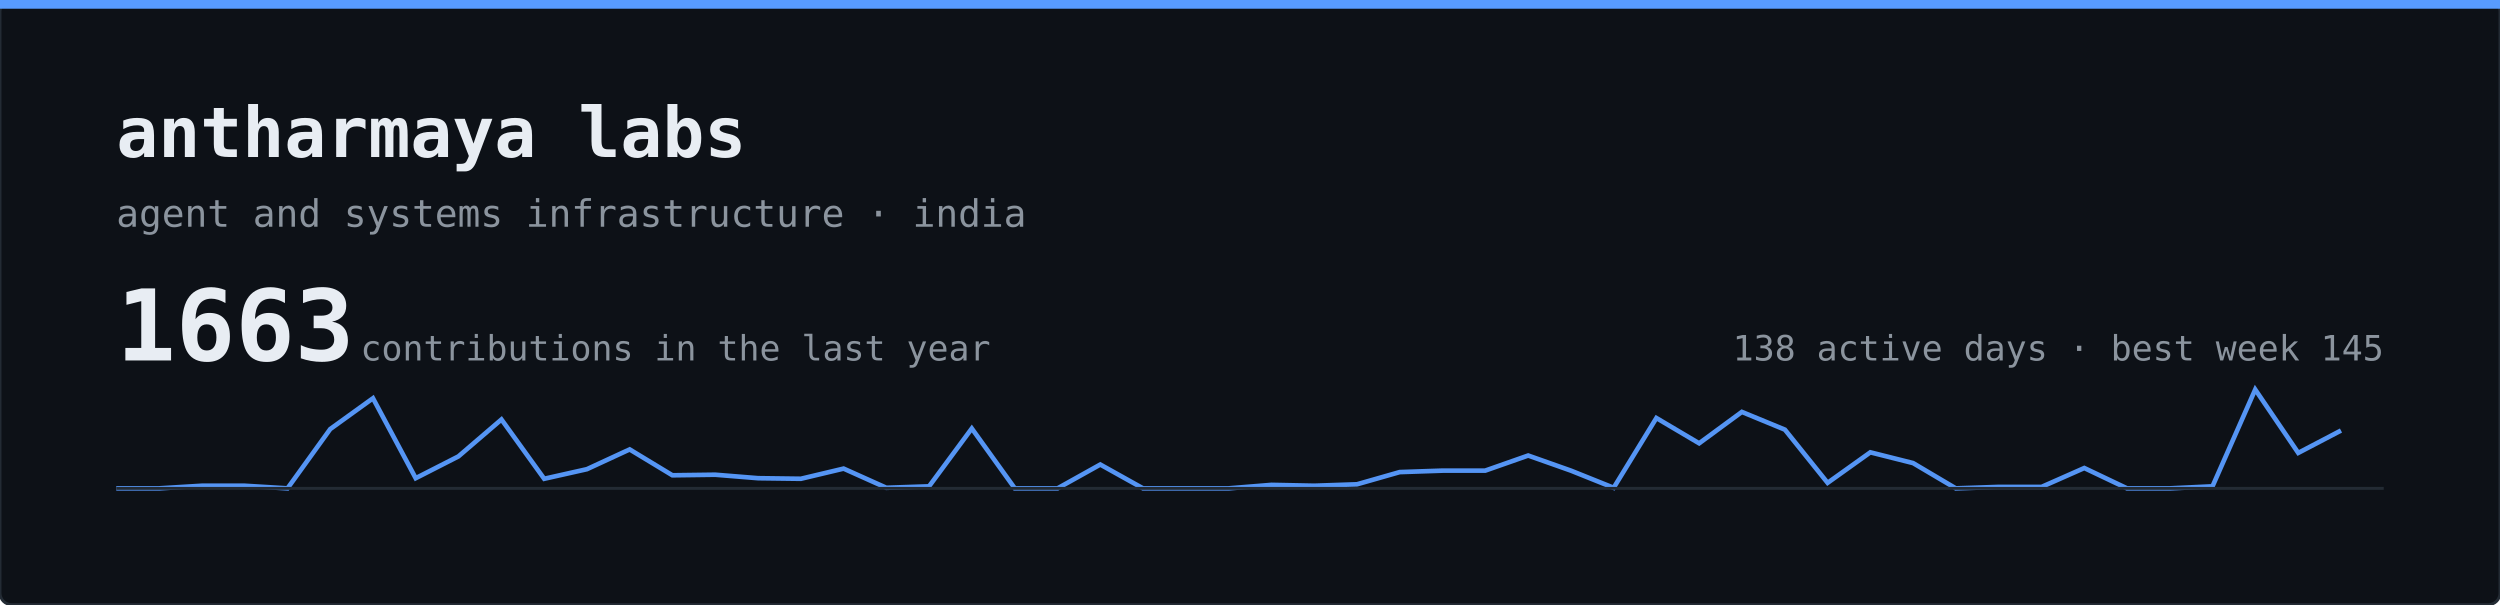
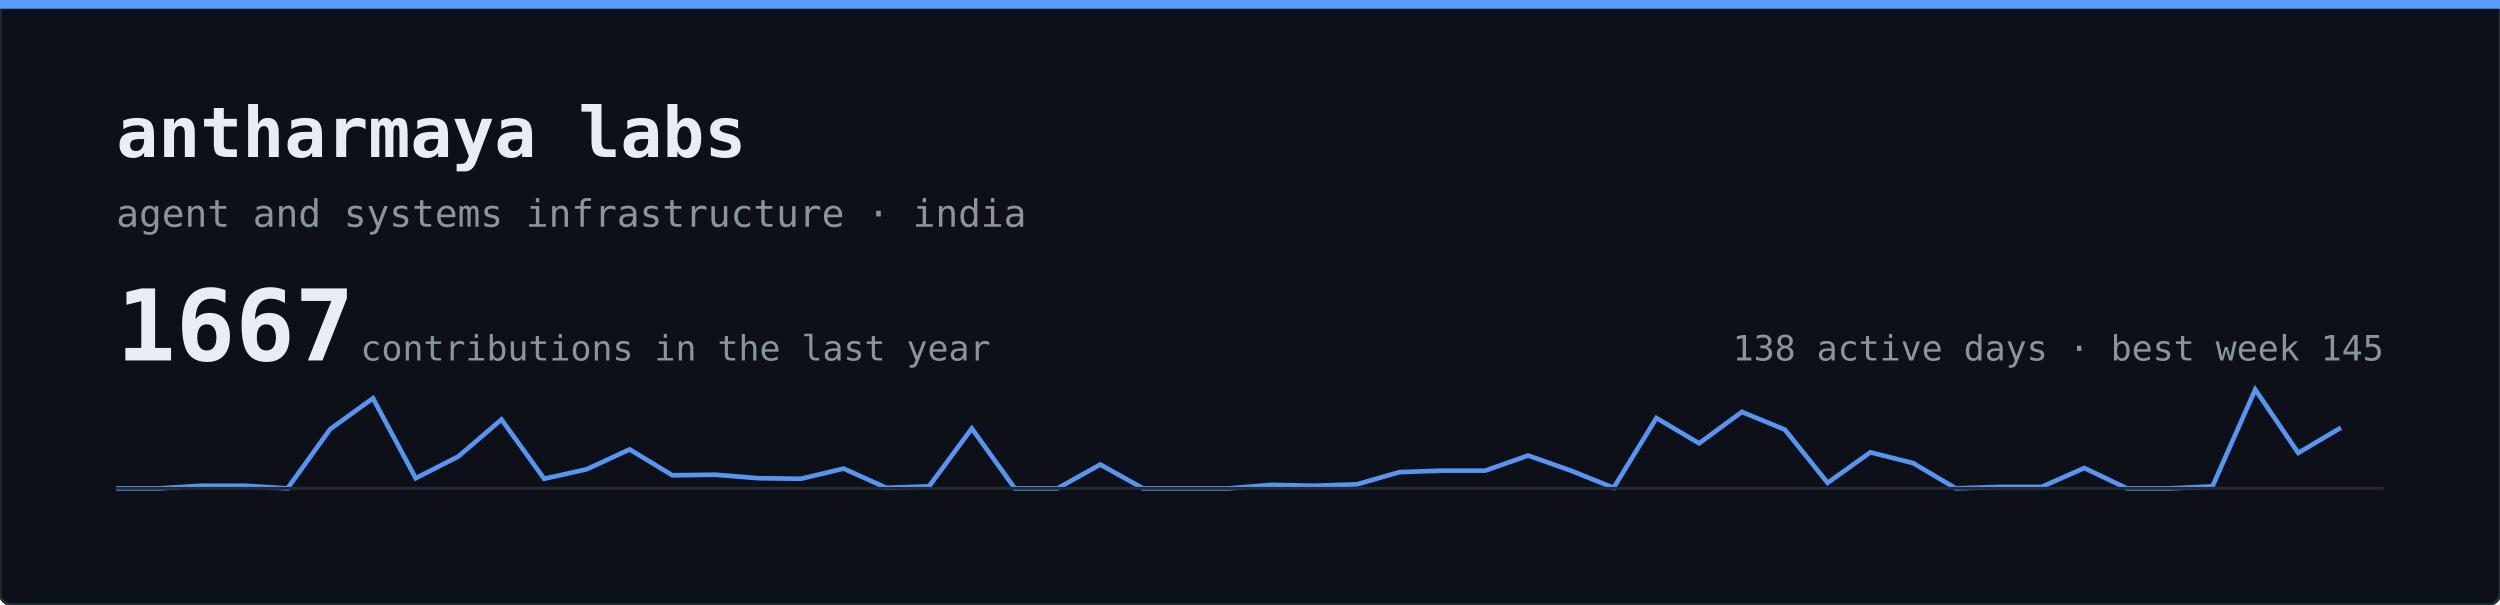
- <svg xmlns="http://www.w3.org/2000/svg" width="860" height="208" viewBox="0 0 860 208" role="img" aria-label="antharmaya labs. 1663 contributions in the last year.">
+ <svg xmlns="http://www.w3.org/2000/svg" width="860" height="208" viewBox="0 0 860 208" role="img" aria-label="antharmaya labs. 1667 contributions in the last year.">
  <rect width="860" height="208" rx="4" fill="#0d1117" stroke="#232b34" stroke-width="1" />
  <rect width="860" height="3" fill="#589bff" />
  <text x="40" y="54" font-family="ui-monospace,SFMono-Regular,'SF Mono','JetBrains Mono',Menlo,Consolas,'DejaVu Sans Mono',monospace" font-size="24" font-weight="700" fill="#e8edf3">antharmaya labs</text>
  <text x="40" y="78" font-family="ui-monospace,SFMono-Regular,'SF Mono','JetBrains Mono',Menlo,Consolas,'DejaVu Sans Mono',monospace" font-size="13" fill="#8b949e">agent and systems infrastructure · india</text>
-   <text x="40" y="124" font-family="ui-monospace,SFMono-Regular,'SF Mono','JetBrains Mono',Menlo,Consolas,'DejaVu Sans Mono',monospace" font-size="34" font-weight="700" fill="#e8edf3">1663</text>
+   <text x="40" y="124" font-family="ui-monospace,SFMono-Regular,'SF Mono','JetBrains Mono',Menlo,Consolas,'DejaVu Sans Mono',monospace" font-size="34" font-weight="700" fill="#e8edf3">1667</text>
  <text x="124" y="124" font-family="ui-monospace,SFMono-Regular,'SF Mono','JetBrains Mono',Menlo,Consolas,'DejaVu Sans Mono',monospace" font-size="12" fill="#8b949e">contributions in the last year</text>
  <text x="820" y="124" font-family="ui-monospace,SFMono-Regular,'SF Mono','JetBrains Mono',Menlo,Consolas,'DejaVu Sans Mono',monospace" font-size="12" fill="#8b949e" text-anchor="end">138 active days  ·  best week 145</text>
-   <polyline points="40.0,168.0 54.7,168.0 69.4,167.1 84.2,167.1 98.9,168.0 113.6,147.6 128.3,137.0 143.0,164.5 157.7,157.0 172.5,144.3 187.2,164.7 201.9,161.4 216.6,154.6 231.3,163.5 246.0,163.3 260.8,164.5 275.5,164.7 290.2,161.2 304.9,167.8 319.6,167.3 334.3,147.4 349.1,168.0 363.8,168.0 378.5,159.8 393.2,168.0 407.9,168.0 422.6,168.0 437.4,166.8 452.1,167.1 466.8,166.6 481.5,162.4 496.2,161.9 510.9,161.9 525.7,156.7 540.4,161.9 555.1,167.8 569.8,143.8 584.5,152.5 599.2,141.7 614.0,147.8 628.7,166.1 643.4,155.6 658.1,159.3 672.8,168.0 687.5,167.5 702.3,167.5 717.0,161.0 731.7,168.0 746.4,168.0 761.1,167.3 775.8,134.0 790.6,155.8 805.3,148.1" fill="none" stroke="#589bff" stroke-width="1.6" opacity="0.95" />
+   <polyline points="40.0,168.0 54.7,168.0 69.4,167.1 84.2,167.1 98.9,168.0 113.6,147.6 128.3,137.0 143.0,164.5 157.7,157.0 172.5,144.3 187.2,164.7 201.9,161.4 216.6,154.6 231.3,163.5 246.0,163.3 260.8,164.5 275.5,164.7 290.2,161.2 304.9,167.8 319.6,167.3 334.3,147.4 349.1,168.0 363.8,168.0 378.5,159.8 393.2,168.0 407.9,168.0 422.6,168.0 437.4,166.8 452.1,167.1 466.8,166.6 481.5,162.4 496.2,161.9 510.9,161.9 525.7,156.7 540.4,161.9 555.1,167.8 569.8,143.8 584.5,152.5 599.2,141.7 614.0,147.8 628.7,166.1 643.4,155.6 658.1,159.3 672.8,168.0 687.5,167.5 702.3,167.5 717.0,161.0 731.7,168.0 746.4,168.0 761.1,167.3 775.8,134.0 790.6,155.8 805.3,147.1" fill="none" stroke="#589bff" stroke-width="1.6" opacity="0.95" />
  <line x1="40" y1="168" x2="820" y2="168" stroke="#232b34" stroke-width="1" />
</svg>
